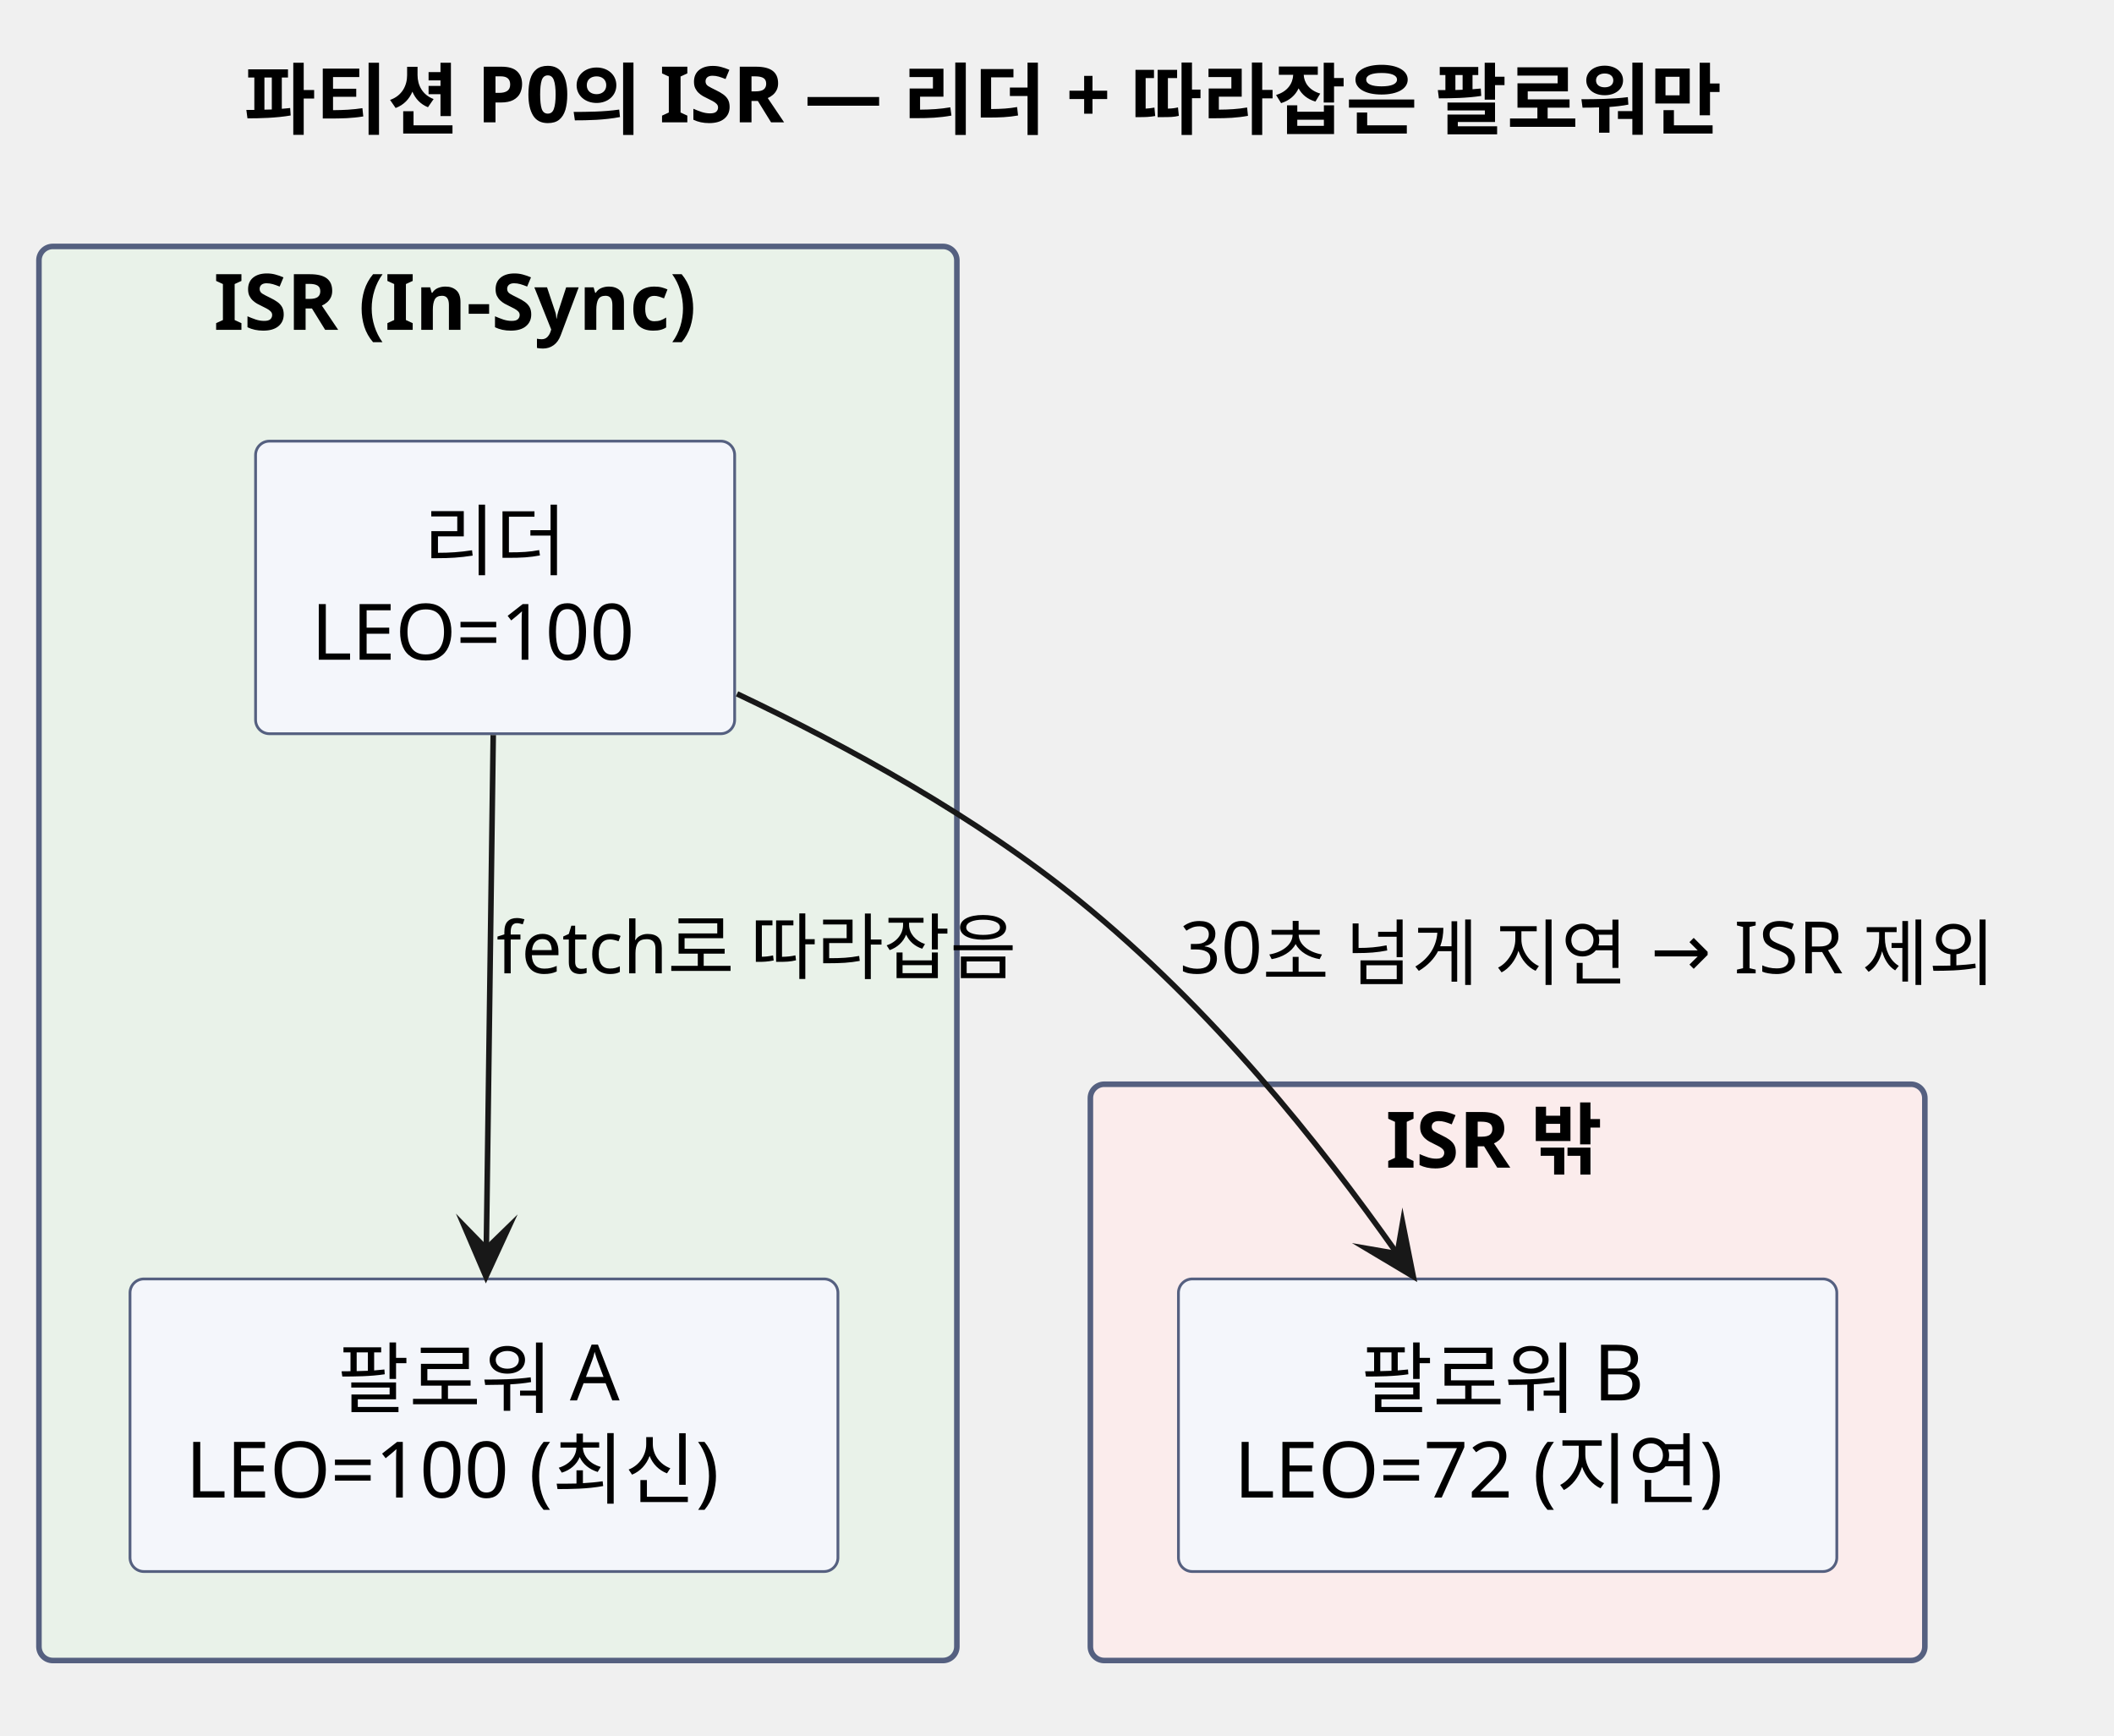
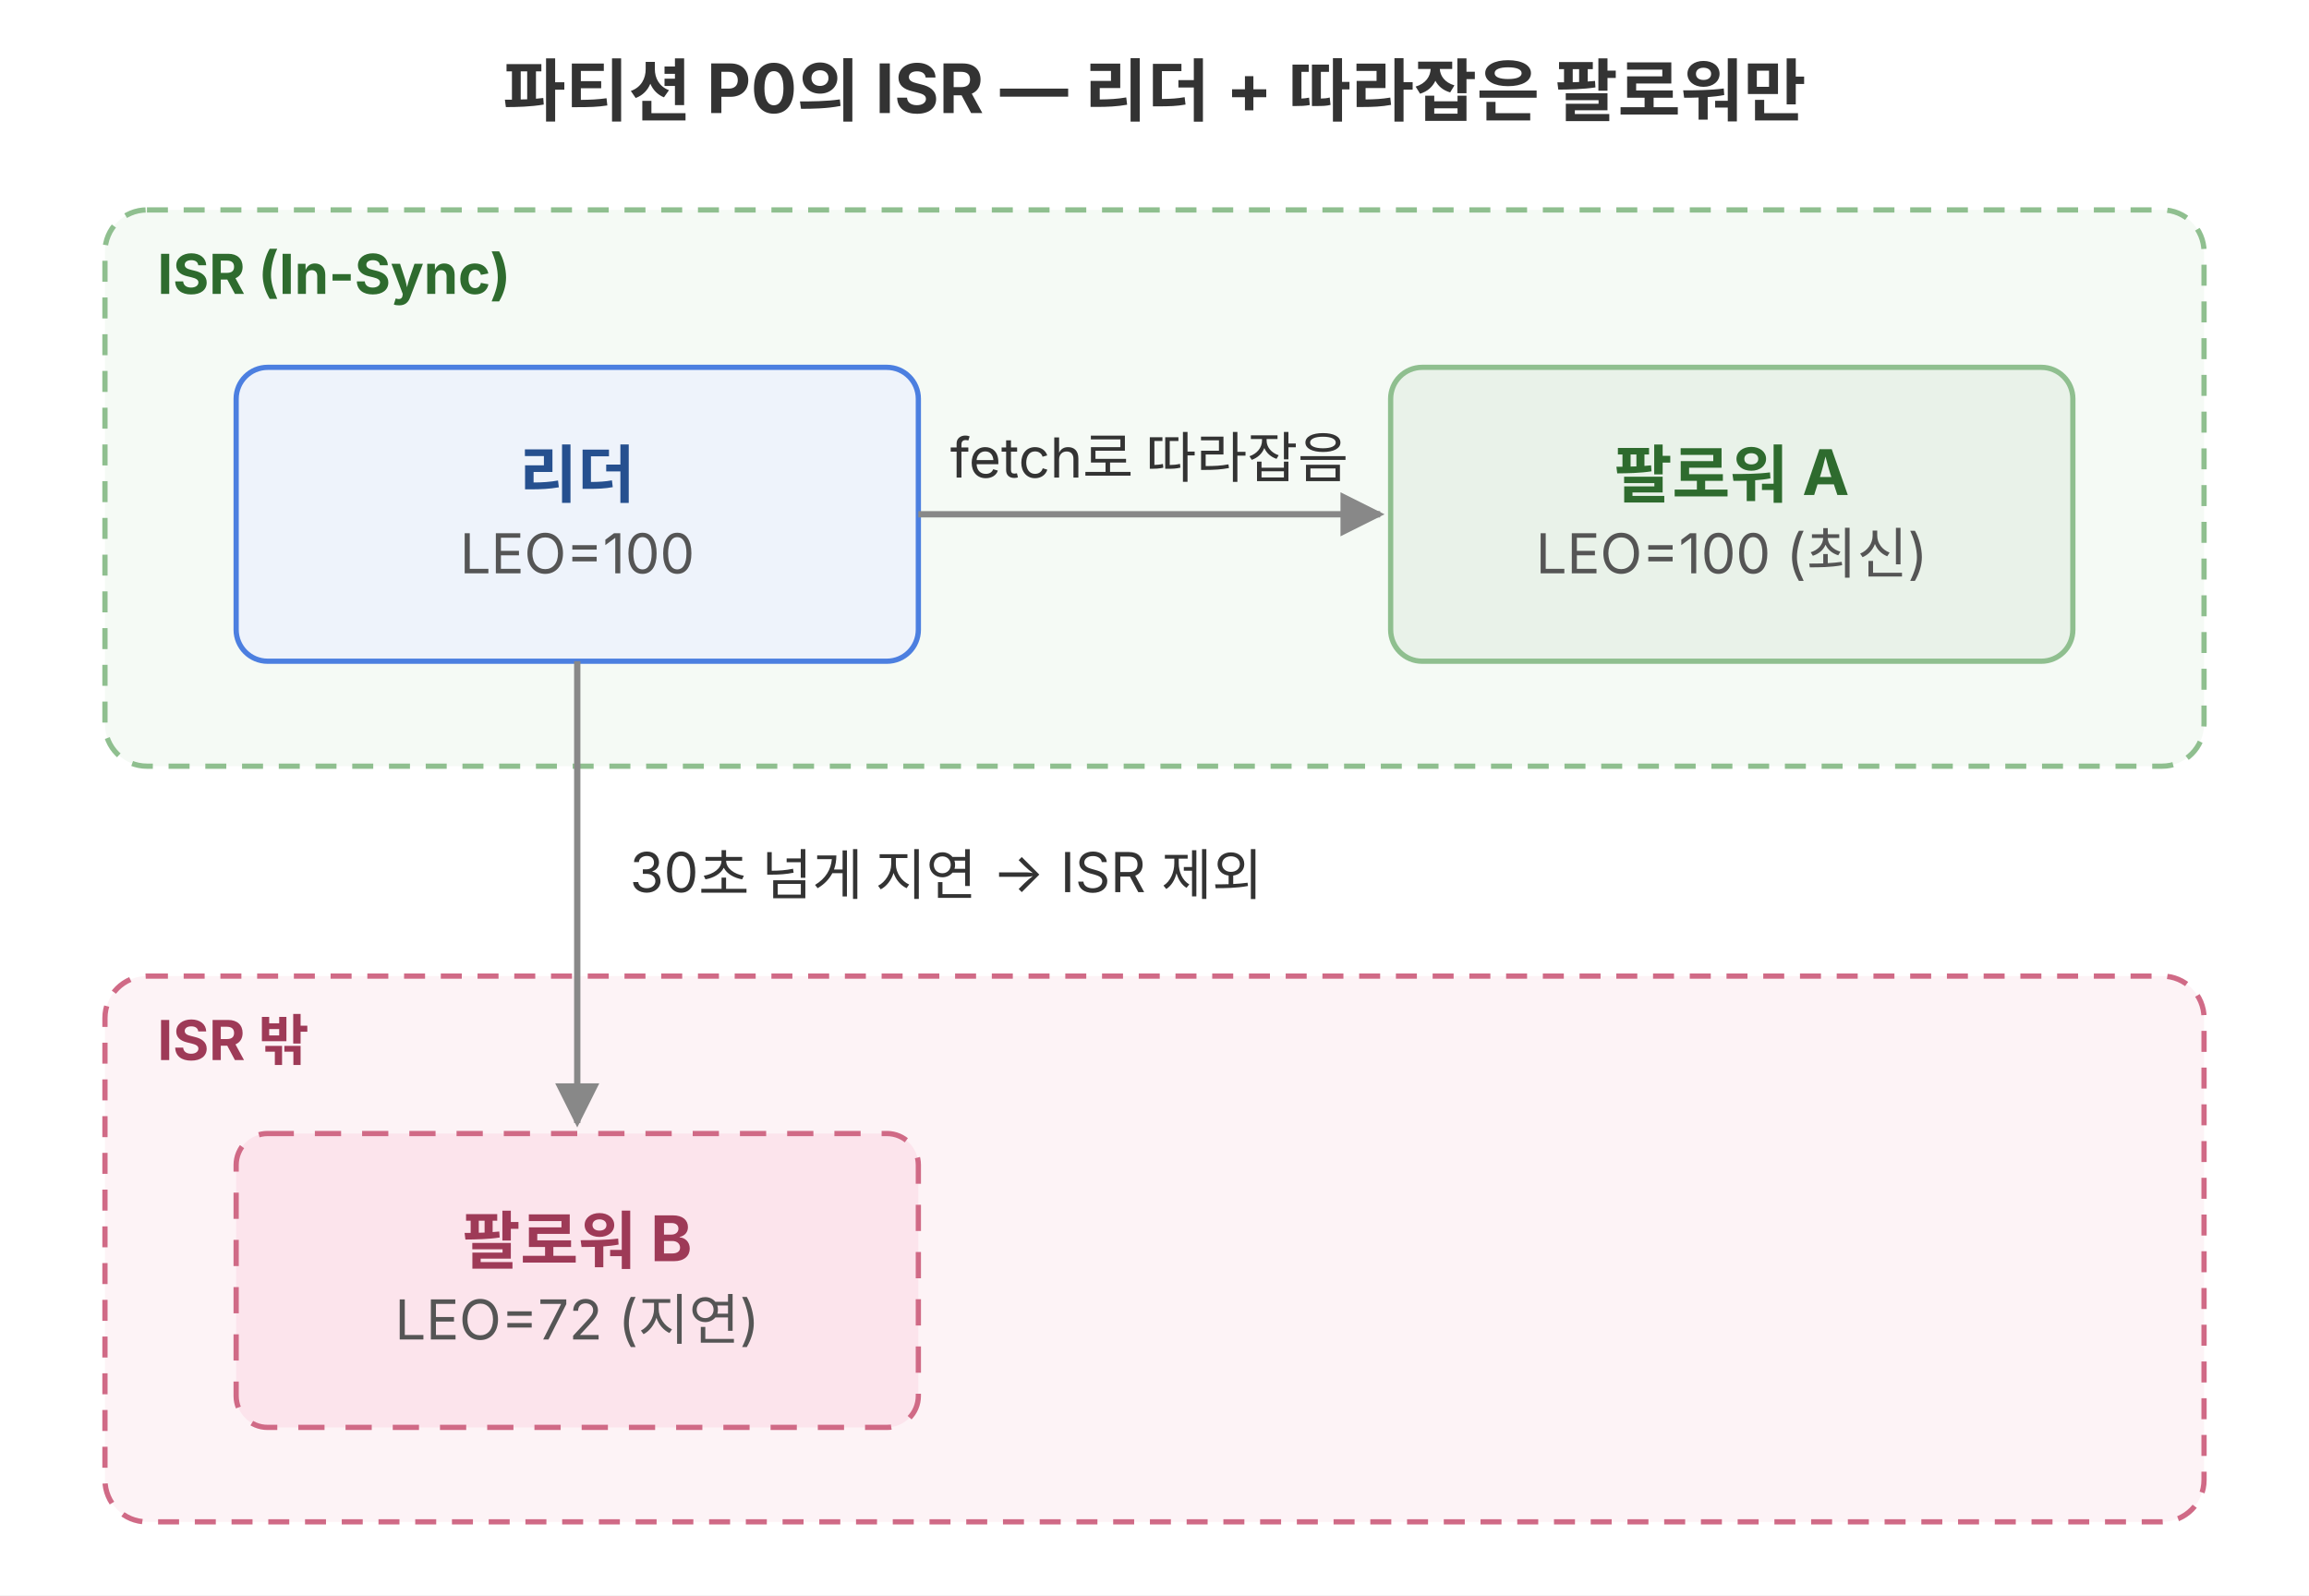
- <svg xmlns="http://www.w3.org/2000/svg" contentStyleType="text/css" data-diagram-type="DESCRIPTION" height="312px" preserveAspectRatio="none" style="width:380px;height:312px;background:#FFFFFF;" version="1.1" viewBox="0 0 380 312" width="380px" zoomAndPan="magnify">
-   <defs />
-   <g>
-     <g class="title" data-source-line="6">
-       <text fill="#000000" font-family="sans-serif" font-size="14" font-weight="700" lengthAdjust="spacing" textLength="286.242" x="43.876" y="22.995">파티션 P0의 ISR — 리더 + 따라잡은 팔로워만</text>
-     </g>
-     <g class="cluster" data-qualified-name="ISR .In-Sync." data-source-line="8" id="ent0001">
-       <rect fill="#E9F2E9" height="254.19" rx="2.5" ry="2.5" style="stroke:#556080;stroke-width:1;" width="165" x="7" y="44.297" />
-       <text fill="#000000" font-family="sans-serif" font-size="14" font-weight="700" lengthAdjust="spacing" textLength="102.204" x="38.398" y="59.292">ISR (In-Sync)</text>
-     </g>
-     <g class="cluster" data-qualified-name="ISR ." data-source-line="12" id="ent0004">
-       <rect fill="#FBECEC" height="103.59" rx="2.5" ry="2.5" style="stroke:#556080;stroke-width:1;" width="150" x="196" y="194.897" />
-       <text fill="#000000" font-family="sans-serif" font-size="14" font-weight="700" lengthAdjust="spacing" textLength="43.826" x="249.087" y="209.892">ISR 밖</text>
-     </g>
-     <g class="entity" data-qualified-name="ISR .In-Sync..L" data-source-line="9" id="ent0002">
-       <rect fill="#F4F6FB" height="52.594" rx="2.5" ry="2.5" style="stroke:#556080;stroke-width:0.5;" width="86.117" x="45.94" y="79.297" />
-       <text fill="#000000" font-family="sans-serif" font-size="14" lengthAdjust="spacing" textLength="25.76" x="76.119" y="102.292">리더</text>
-       <text fill="#000000" font-family="sans-serif" font-size="14" lengthAdjust="spacing" textLength="66.117" x="55.94" y="118.589">LEO=100</text>
-     </g>
-     <g class="entity" data-qualified-name="ISR .In-Sync..A" data-source-line="10" id="ent0003">
-       <rect fill="#F4F6FB" height="52.594" rx="2.5" ry="2.5" style="stroke:#556080;stroke-width:0.5;" width="127.251" x="23.37" y="229.897" />
-       <text fill="#000000" font-family="sans-serif" font-size="14" lengthAdjust="spacing" textLength="52.667" x="60.662" y="252.892">팔로워 A</text>
-       <text fill="#000000" font-family="sans-serif" font-size="14" lengthAdjust="spacing" textLength="107.251" x="33.37" y="269.189">LEO=100 (최신)</text>
-     </g>
-     <g class="entity" data-qualified-name="ISR ..B" data-source-line="13" id="ent0005">
-       <rect fill="#F4F6FB" height="52.594" rx="2.5" ry="2.5" style="stroke:#556080;stroke-width:0.5;" width="118.344" x="211.83" y="229.897" />
-       <text fill="#000000" font-family="sans-serif" font-size="14" lengthAdjust="spacing" textLength="52.694" x="244.655" y="252.892">팔로워 B</text>
-       <text fill="#000000" font-family="sans-serif" font-size="14" lengthAdjust="spacing" textLength="98.344" x="221.83" y="269.189">LEO=72 (지연)</text>
-     </g>
-     <g class="link" data-entity-1="ent0002" data-entity-2="ent0003" data-link-type="dependency" data-source-line="15" id="lnk6">
-       <path d="M88.66,132.137 C88.29,159.357 87.776,197.207 87.416,224.477" fill="none" id="L-to-A" style="stroke:#181818;stroke-width:1;" />
-       <polygon fill="#181818" points="87.35,229.477,91.469,220.53,87.416,224.477,83.469,220.425,87.35,229.477" style="stroke:#181818;stroke-width:1;stroke-linejoin:miter;stroke-miterlimit:10;" />
-       <text fill="#000000" font-family="sans-serif" font-size="13" lengthAdjust="spacing" textLength="96.991" x="89.24" y="174.964">fetch로 따라잡음</text>
-     </g>
-     <g class="link" data-entity-1="ent0002" data-entity-2="ent0005" data-link-type="dependency" data-source-line="16" id="lnk7">
-       <path d="M132.48,124.717 C152.36,134.157 175.54,146.877 194,161.897 C217.95,181.367 236.908,205.161 251.158,225.361" fill="none" id="L-to-B" style="stroke:#181818;stroke-width:1;" />
-       <polygon fill="#181818" points="254.04,229.447,252.12,219.787,251.158,225.361,245.583,224.398,254.04,229.447" style="stroke:#181818;stroke-width:1;stroke-linejoin:miter;stroke-miterlimit:10;" />
-       <text fill="#000000" font-family="sans-serif" font-size="13" lengthAdjust="spacing" textLength="152.935" x="212.06" y="174.964">30초 넘게 지연 → ISR 제외</text>
-     </g>
-   </g>
+ <svg xmlns="http://www.w3.org/2000/svg" width="440" height="304" viewBox="0 0 440 304" font-family="-apple-system, 'Segoe UI', 'Noto Sans KR', sans-serif">
+   <defs>
+     <marker id="ah" viewBox="0 0 10 10" refX="9" refY="5" markerWidth="7" markerHeight="7" orient="auto-start-reverse">
+       <path d="M0,0 L10,5 L0,10 z" fill="#888" />
+     </marker>
+   </defs>
+   <rect x="0" y="0" width="440" height="304" fill="#FFFFFF" />
+   <text x="220.0" y="22" font-size="13" fill="#333" text-anchor="middle" font-weight="bold">파티션 P0의 ISR — 리더 + 따라잡은 팔로워만</text>
+   <rect x="20" y="40" width="400" height="106" rx="8" fill="#F5FAF5" stroke="#8FBF8F" stroke-dasharray="4 3" />
+   <text x="30" y="56" font-size="10.5" fill="#2E6B2E" text-anchor="start" font-weight="bold">ISR (In-Sync)</text>
+   <rect x="45" y="70" width="130" height="56" rx="6" fill="#EEF3FB" stroke="#4C7FE0" />
+   <text x="110.0" y="94.75" font-size="12" fill="#26508F" text-anchor="middle" font-weight="bold">리더</text>
+   <text x="110.0" y="109.25" font-size="10.5" fill="#555" text-anchor="middle">LEO=100</text>
+   <rect x="265" y="70" width="130" height="56" rx="6" fill="#E9F2E9" stroke="#8FBF8F" />
+   <text x="330.0" y="94.75" font-size="12" fill="#2E6B2E" text-anchor="middle" font-weight="bold">팔로워 A</text>
+   <text x="330.0" y="109.25" font-size="10.5" fill="#555" text-anchor="middle">LEO=100 (최신)</text>
+   <line x1="175" y1="98" x2="263" y2="98" stroke="#888" stroke-width="1.2" marker-end="url(#ah)" />
+   <text x="219" y="91" font-size="10.5" fill="#333" text-anchor="middle">fetch로 따라잡음</text>
+   <rect x="20" y="186" width="400" height="104" rx="8" fill="#FDF3F6" stroke="#D06A86" stroke-dasharray="4 3" />
+   <text x="30" y="202" font-size="10.5" fill="#9E3A57" text-anchor="start" font-weight="bold">ISR 밖</text>
+   <rect x="45" y="216" width="130" height="56" rx="6" fill="#FCE4EC" stroke="#D06A86" stroke-dasharray="5 4" />
+   <text x="110.0" y="240.75" font-size="12" fill="#9E3A57" text-anchor="middle" font-weight="bold">팔로워 B</text>
+   <text x="110.0" y="255.25" font-size="10.5" fill="#555" text-anchor="middle">LEO=72 (지연)</text>
+   <line x1="110" y1="126" x2="110" y2="214" stroke="#888" stroke-width="1.2" marker-end="url(#ah)" />
+   <rect x="116" y="159.5" width="152.9" height="15.5" fill="#FFFFFF" />
+   <text x="120" y="170" font-size="10.5" fill="#333" text-anchor="start">30초 넘게 지연 → ISR 제외</text>
</svg>
